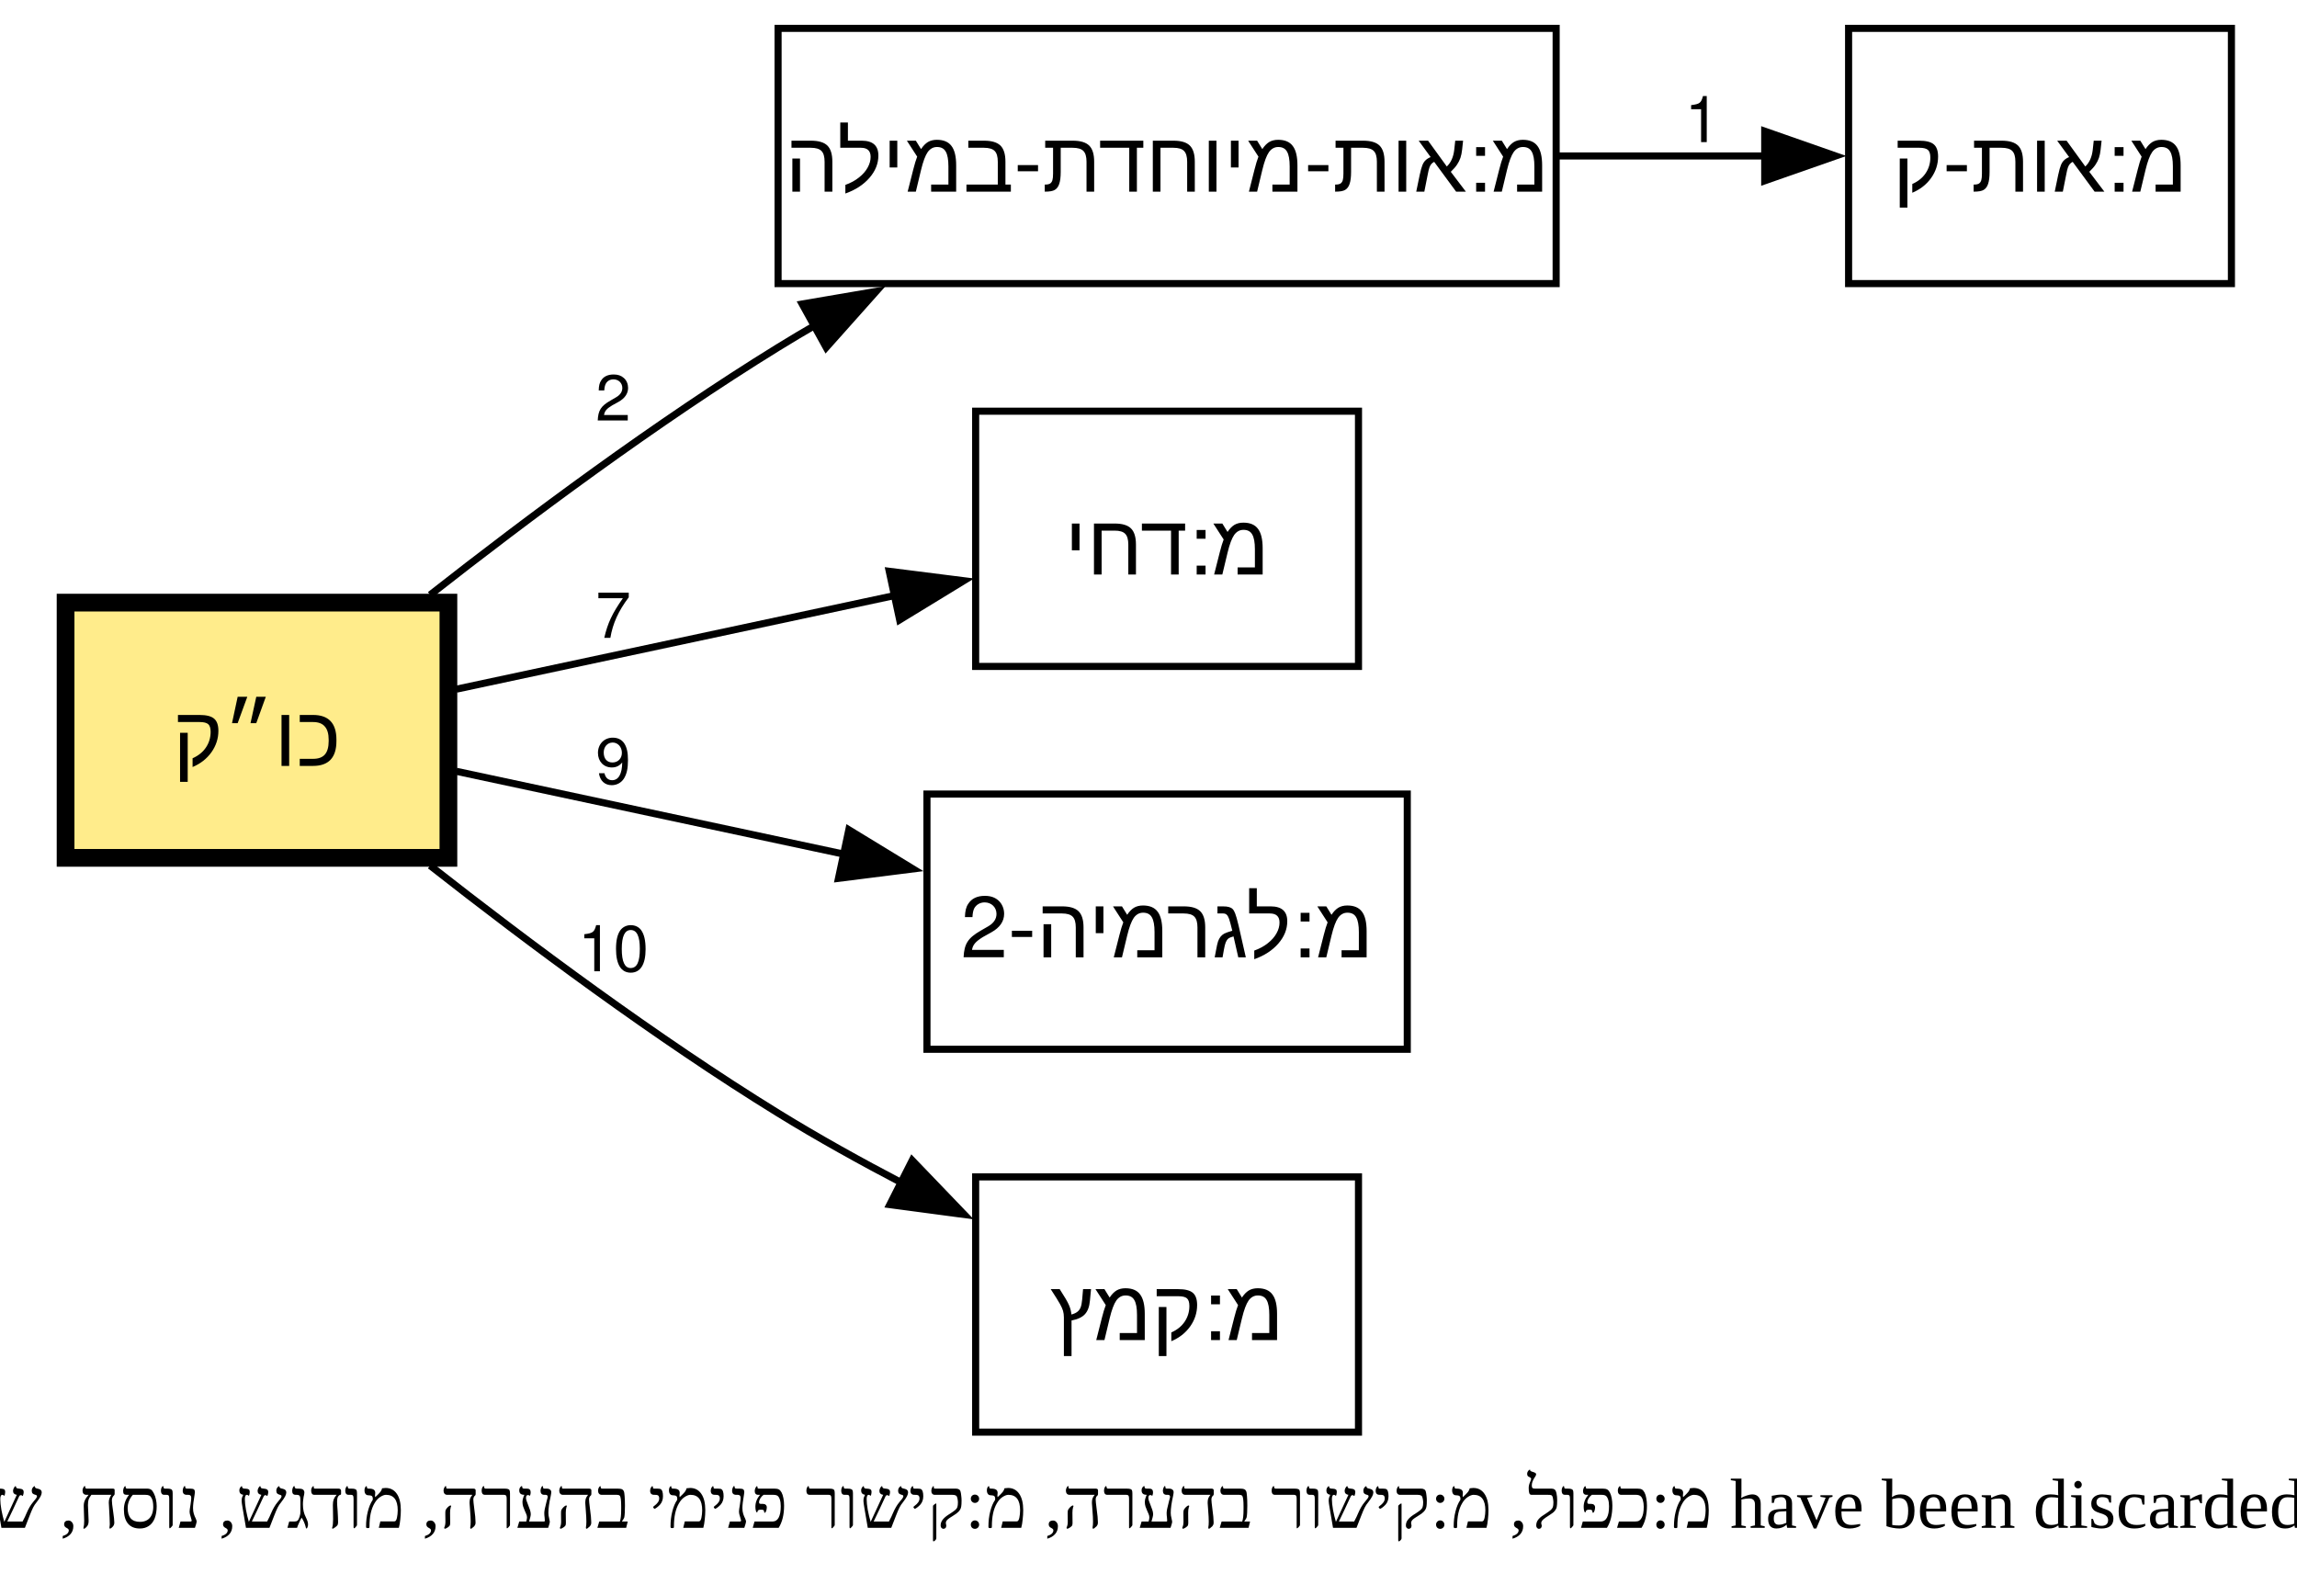
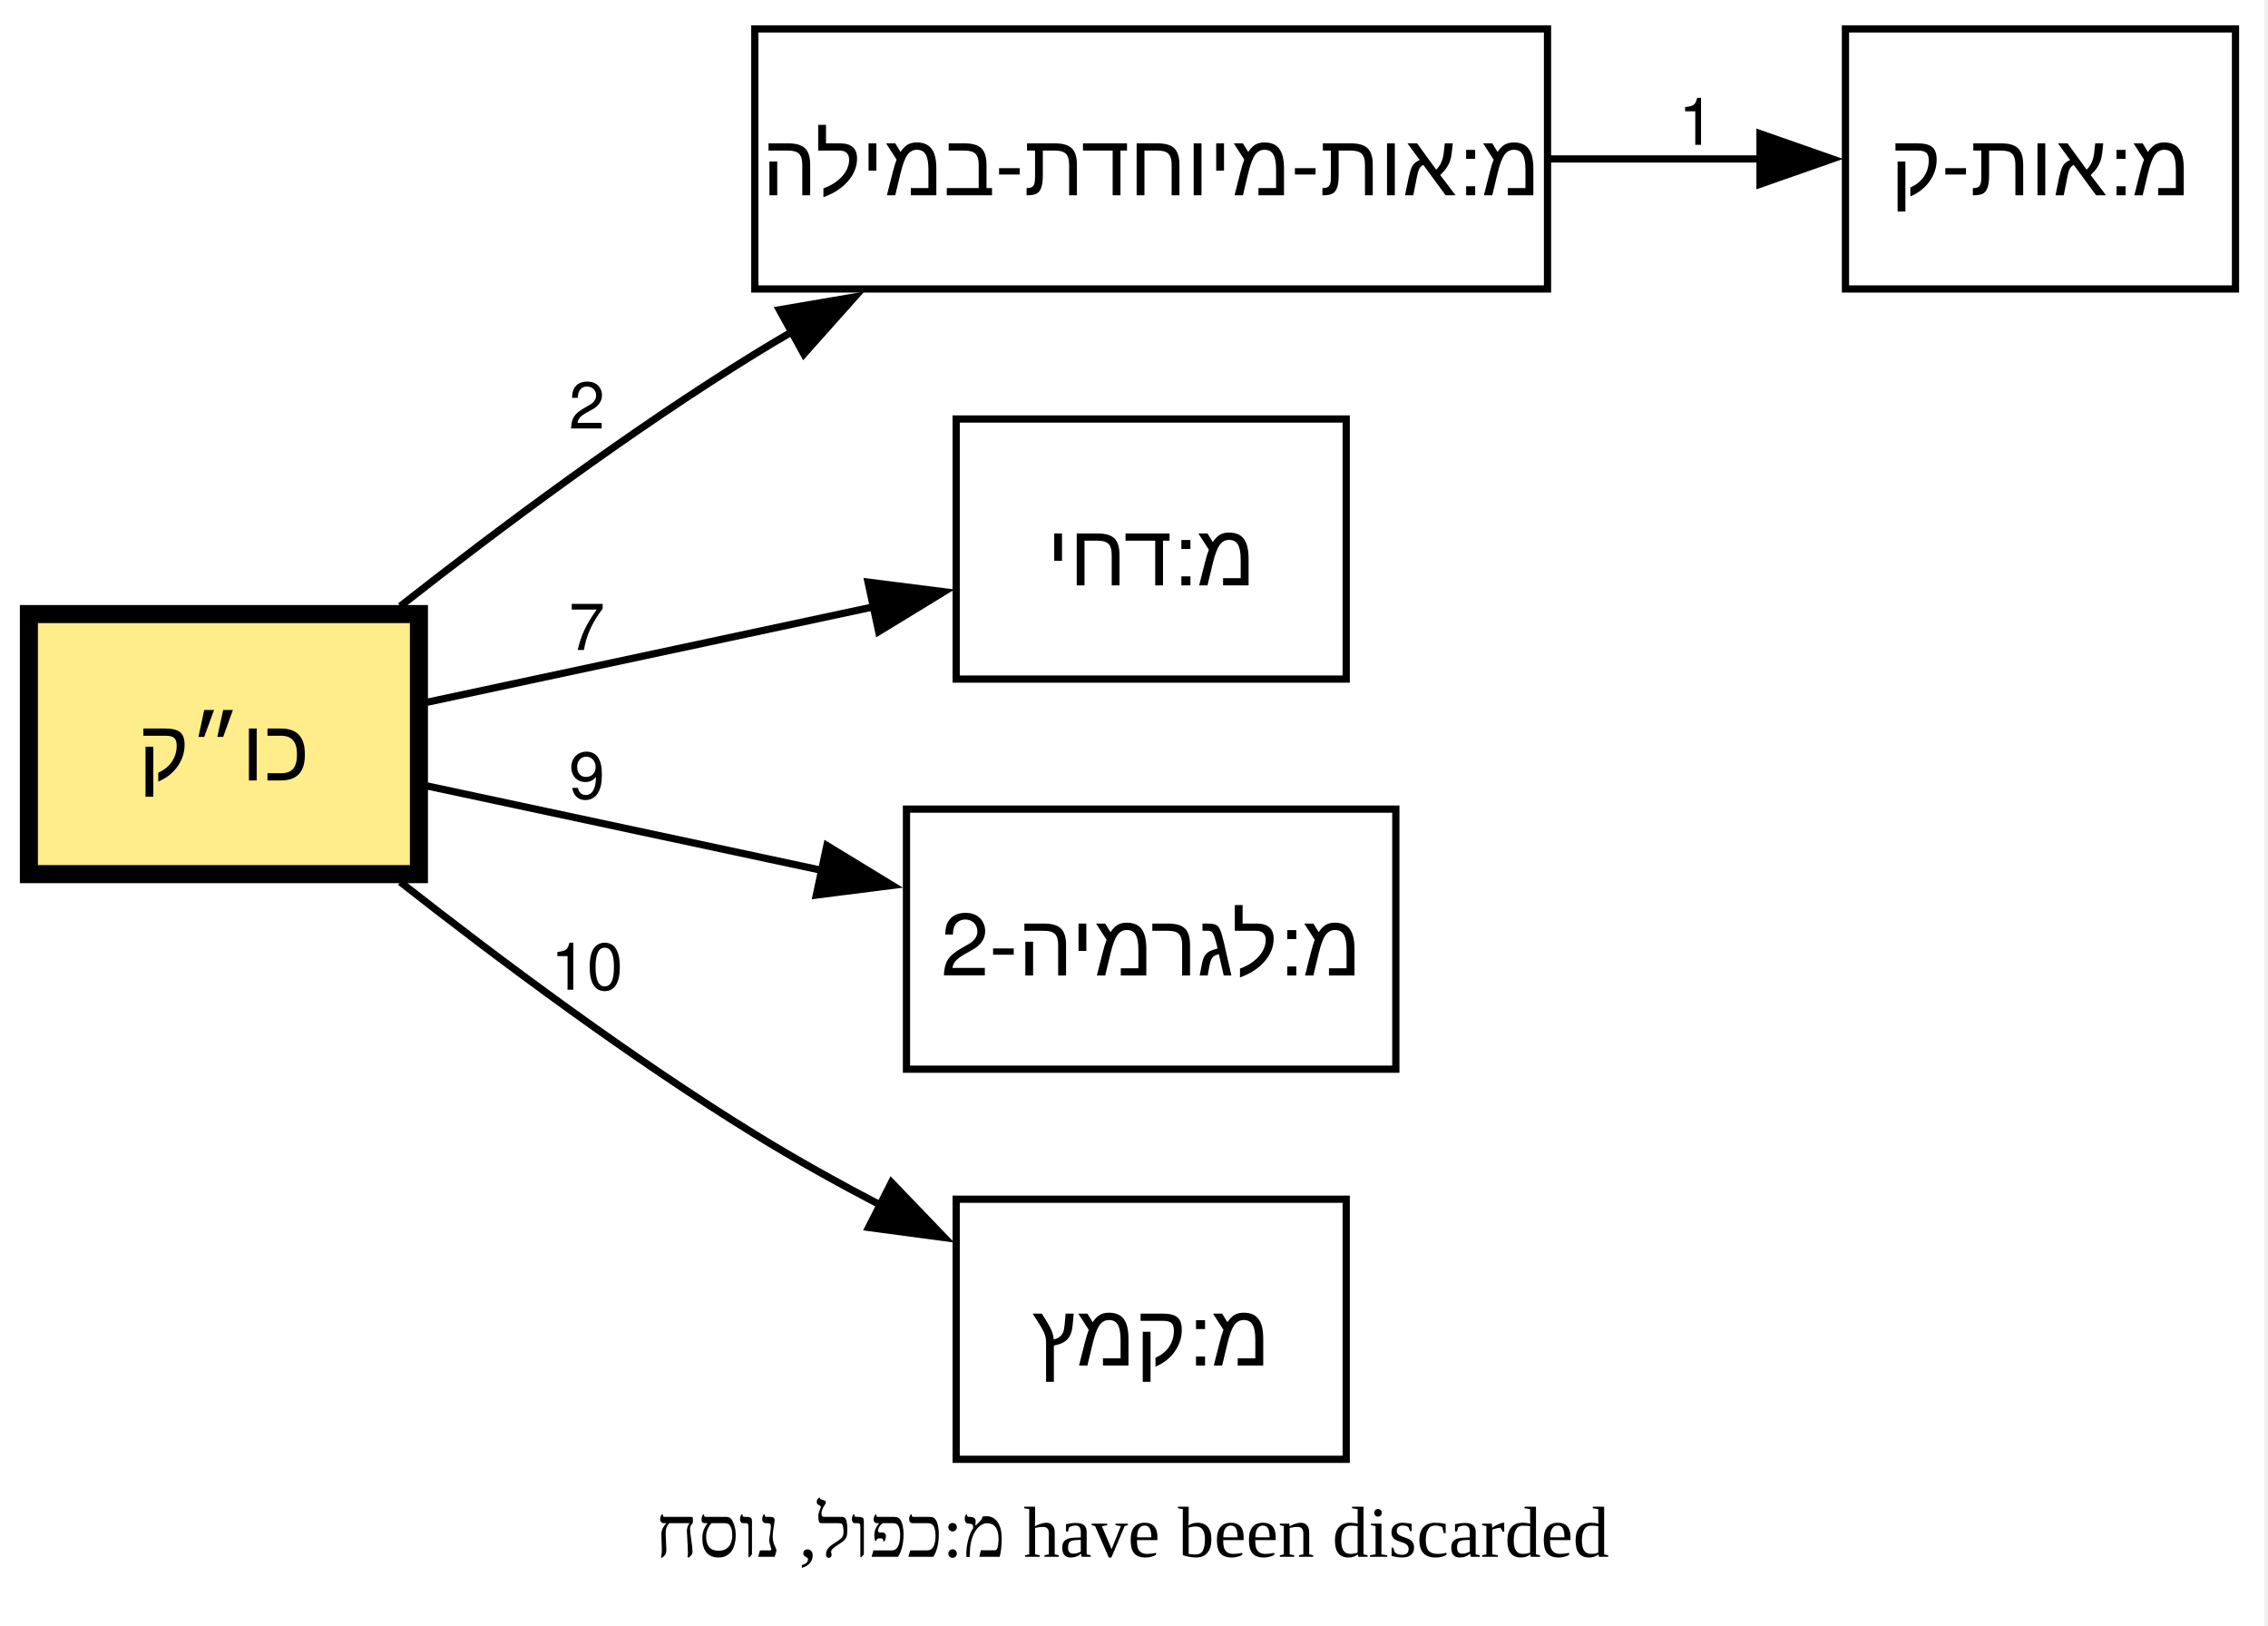
- <svg xmlns="http://www.w3.org/2000/svg" width="324pt" height="225pt" viewBox="0.00 0.00 324.00 225.00">
+ <svg xmlns="http://www.w3.org/2000/svg" width="314pt" height="225pt" viewBox="0.00 0.00 314.00 225.00">
  <g id="graph0" class="graph" transform="scale(1 1) rotate(0) translate(4 221.25)">
-     <polygon fill="white" stroke="none" points="-4,4 -4,-221.25 320,-221.25 320,4 -4,4" />
-     <text xml:space="preserve" text-anchor="middle" x="158" y="-5.75" font-family="Times New Roman,serif" font-size="10.00">מ:כפול, מ:קישור בהערה, מ:קישור פנימי בהערה, מודגש, נוסח, ש have been discarded</text>
+     <polygon fill="white" stroke="none" points="-4,4 -4,-221.25 309.5,-221.25 309.5,4 -4,4" />
+     <text xml:space="preserve" text-anchor="middle" x="152.75" y="-5.75" font-family="Times New Roman,serif" font-size="10.00">מ:כפול, נוסח have been discarded</text>
    <g id="node1" class="node">
-       <polygon fill="#ffec8b" stroke="black" stroke-width="2.5" points="59.25,-136.25 5.25,-136.25 5.25,-100.25 59.25,-100.25 59.25,-136.25" />
-       <text xml:space="preserve" text-anchor="middle" x="32.25" y="-113.22" font-family="SBL Hebrew,Helvetica" font-size="12.00">כו״ק</text>
+       <polygon fill="#ffec8b" stroke="black" stroke-width="2.5" points="54,-136.25 0,-136.25 0,-100.25 54,-100.25 54,-136.25" />
+       <text xml:space="preserve" text-anchor="middle" x="27" y="-113.22" font-family="SBL Hebrew,Helvetica" font-size="12.00">כו״ק</text>
    </g>
    <g id="node2" class="node">
-       <polygon fill="none" stroke="black" points="215.5,-217.25 105.75,-217.25 105.75,-181.25 215.5,-181.25 215.5,-217.25" />
-       <text xml:space="preserve" text-anchor="middle" x="160.62" y="-194.22" font-family="SBL Hebrew,Helvetica" font-size="12.00">מ:אות-מיוחדת-במילה</text>
+       <polygon fill="none" stroke="black" points="210.25,-217.25 100.5,-217.25 100.5,-181.25 210.25,-181.25 210.25,-217.25" />
+       <text xml:space="preserve" text-anchor="middle" x="155.38" y="-194.22" font-family="SBL Hebrew,Helvetica" font-size="12.00">מ:אות-מיוחדת-במילה</text>
    </g>
    <g id="edge1" class="edge">
-       <path fill="none" stroke="black" d="M56.67,-137.34C70.52,-148.21 88.65,-161.71 105.75,-172.25 107.55,-173.36 109.41,-174.47 111.3,-175.56" />
-       <polygon fill="black" stroke="black" points="109.15,-178.37 119.59,-180.15 112.54,-172.24 109.15,-178.37" />
-       <text xml:space="preserve" text-anchor="middle" x="82.5" y="-161.93" font-family="Helvetica,sans-Serif" font-size="9.00">2</text>
+       <path fill="none" stroke="black" d="M51.42,-137.34C65.27,-148.21 83.4,-161.71 100.5,-172.25 102.3,-173.36 104.16,-174.47 106.05,-175.56" />
+       <polygon fill="black" stroke="black" points="103.9,-178.37 114.34,-180.15 107.29,-172.24 103.9,-178.37" />
+       <text xml:space="preserve" text-anchor="middle" x="77.25" y="-161.93" font-family="Helvetica,sans-Serif" font-size="9.00">2</text>
    </g>
    <g id="node3" class="node">
-       <polygon fill="none" stroke="black" points="187.62,-163.25 133.62,-163.25 133.62,-127.25 187.62,-127.25 187.62,-163.25" />
-       <text xml:space="preserve" text-anchor="middle" x="160.62" y="-140.22" font-family="SBL Hebrew,Helvetica" font-size="12.00">מ:דחי</text>
+       <polygon fill="none" stroke="black" points="182.38,-163.25 128.38,-163.25 128.38,-127.25 182.38,-127.25 182.38,-163.25" />
+       <text xml:space="preserve" text-anchor="middle" x="155.38" y="-140.22" font-family="SBL Hebrew,Helvetica" font-size="12.00">מ:דחי</text>
    </g>
    <g id="edge2" class="edge">
-       <path fill="none" stroke="black" d="M60.36,-124.04C78.43,-127.9 102.41,-133.03 122.28,-137.27" />
-       <polygon fill="black" stroke="black" points="121.43,-140.67 131.94,-139.34 122.9,-133.82 121.43,-140.67" />
-       <text xml:space="preserve" text-anchor="middle" x="82.5" y="-131.28" font-family="Helvetica,sans-Serif" font-size="9.00">7</text>
+       <path fill="none" stroke="black" d="M55.11,-124.04C73.18,-127.9 97.16,-133.03 117.03,-137.27" />
+       <polygon fill="black" stroke="black" points="116.18,-140.67 126.69,-139.34 117.65,-133.82 116.18,-140.67" />
+       <text xml:space="preserve" text-anchor="middle" x="77.25" y="-131.28" font-family="Helvetica,sans-Serif" font-size="9.00">7</text>
    </g>
    <g id="node4" class="node">
-       <polygon fill="none" stroke="black" points="194.5,-109.25 126.75,-109.25 126.75,-73.25 194.5,-73.25 194.5,-109.25" />
-       <text xml:space="preserve" text-anchor="middle" x="160.62" y="-86.22" font-family="SBL Hebrew,Helvetica" font-size="12.00">מ:לגרמיה-2</text>
+       <polygon fill="none" stroke="black" points="189.25,-109.25 121.5,-109.25 121.5,-73.25 189.25,-73.25 189.25,-109.25" />
+       <text xml:space="preserve" text-anchor="middle" x="155.38" y="-86.22" font-family="SBL Hebrew,Helvetica" font-size="12.00">מ:לגרמיה-2</text>
    </g>
    <g id="edge3" class="edge">
-       <path fill="none" stroke="black" d="M60.36,-112.46C76.34,-109.04 96.94,-104.64 115.23,-100.73" />
-       <polygon fill="black" stroke="black" points="115.73,-104.21 124.78,-98.69 114.27,-97.36 115.73,-104.21" />
-       <text xml:space="preserve" text-anchor="middle" x="82.5" y="-110.7" font-family="Helvetica,sans-Serif" font-size="9.00">9</text>
+       <path fill="none" stroke="black" d="M55.11,-112.46C71.09,-109.04 91.69,-104.64 109.98,-100.73" />
+       <polygon fill="black" stroke="black" points="110.48,-104.21 119.53,-98.69 109.02,-97.36 110.48,-104.21" />
+       <text xml:space="preserve" text-anchor="middle" x="77.25" y="-110.7" font-family="Helvetica,sans-Serif" font-size="9.00">9</text>
    </g>
    <g id="node5" class="node">
-       <polygon fill="none" stroke="black" points="187.62,-55.25 133.62,-55.25 133.62,-19.25 187.62,-19.25 187.62,-55.25" />
-       <text xml:space="preserve" text-anchor="middle" x="160.62" y="-32.23" font-family="SBL Hebrew,Helvetica" font-size="12.00">מ:קמץ</text>
+       <polygon fill="none" stroke="black" points="182.38,-55.25 128.38,-55.25 128.38,-19.25 182.38,-19.25 182.38,-55.25" />
+       <text xml:space="preserve" text-anchor="middle" x="155.38" y="-32.23" font-family="SBL Hebrew,Helvetica" font-size="12.00">מ:קמץ</text>
    </g>
    <g id="edge4" class="edge">
-       <path fill="none" stroke="black" d="M56.67,-99.16C70.52,-88.29 88.65,-74.79 105.75,-64.25 111.34,-60.8 117.43,-57.42 123.44,-54.28" />
-       <polygon fill="black" stroke="black" points="124.67,-57.58 132.01,-49.94 121.51,-51.34 124.67,-57.58" />
-       <text xml:space="preserve" text-anchor="middle" x="82.5" y="-84.26" font-family="Helvetica,sans-Serif" font-size="9.00">10</text>
+       <path fill="none" stroke="black" d="M51.42,-99.16C65.27,-88.29 83.4,-74.79 100.5,-64.25 106.09,-60.8 112.18,-57.42 118.19,-54.28" />
+       <polygon fill="black" stroke="black" points="119.42,-57.58 126.76,-49.94 116.26,-51.34 119.42,-57.58" />
+       <text xml:space="preserve" text-anchor="middle" x="77.25" y="-84.26" font-family="Helvetica,sans-Serif" font-size="9.00">10</text>
    </g>
    <g id="node6" class="node">
-       <polygon fill="none" stroke="black" points="310.75,-217.25 256.75,-217.25 256.75,-181.25 310.75,-181.25 310.75,-217.25" />
-       <text xml:space="preserve" text-anchor="middle" x="283.75" y="-194.22" font-family="SBL Hebrew,Helvetica" font-size="12.00">מ:אות-ק</text>
+       <polygon fill="none" stroke="black" points="305.5,-217.25 251.5,-217.25 251.5,-181.25 305.5,-181.25 305.5,-217.25" />
+       <text xml:space="preserve" text-anchor="middle" x="278.5" y="-194.22" font-family="SBL Hebrew,Helvetica" font-size="12.00">מ:אות-ק</text>
    </g>
    <g id="edge5" class="edge">
-       <path fill="none" stroke="black" d="M215.81,-199.25C225.73,-199.25 235.88,-199.25 245.18,-199.25" />
-       <polygon fill="black" stroke="black" points="244.92,-202.75 254.92,-199.25 244.92,-195.75 244.92,-202.75" />
-       <text xml:space="preserve" text-anchor="middle" x="236.12" y="-201.2" font-family="Helvetica,sans-Serif" font-size="9.00">1</text>
+       <path fill="none" stroke="black" d="M210.56,-199.25C220.48,-199.25 230.63,-199.25 239.93,-199.25" />
+       <polygon fill="black" stroke="black" points="239.67,-202.75 249.67,-199.25 239.67,-195.75 239.67,-202.75" />
+       <text xml:space="preserve" text-anchor="middle" x="230.88" y="-201.2" font-family="Helvetica,sans-Serif" font-size="9.00">1</text>
    </g>
  </g>
</svg>
